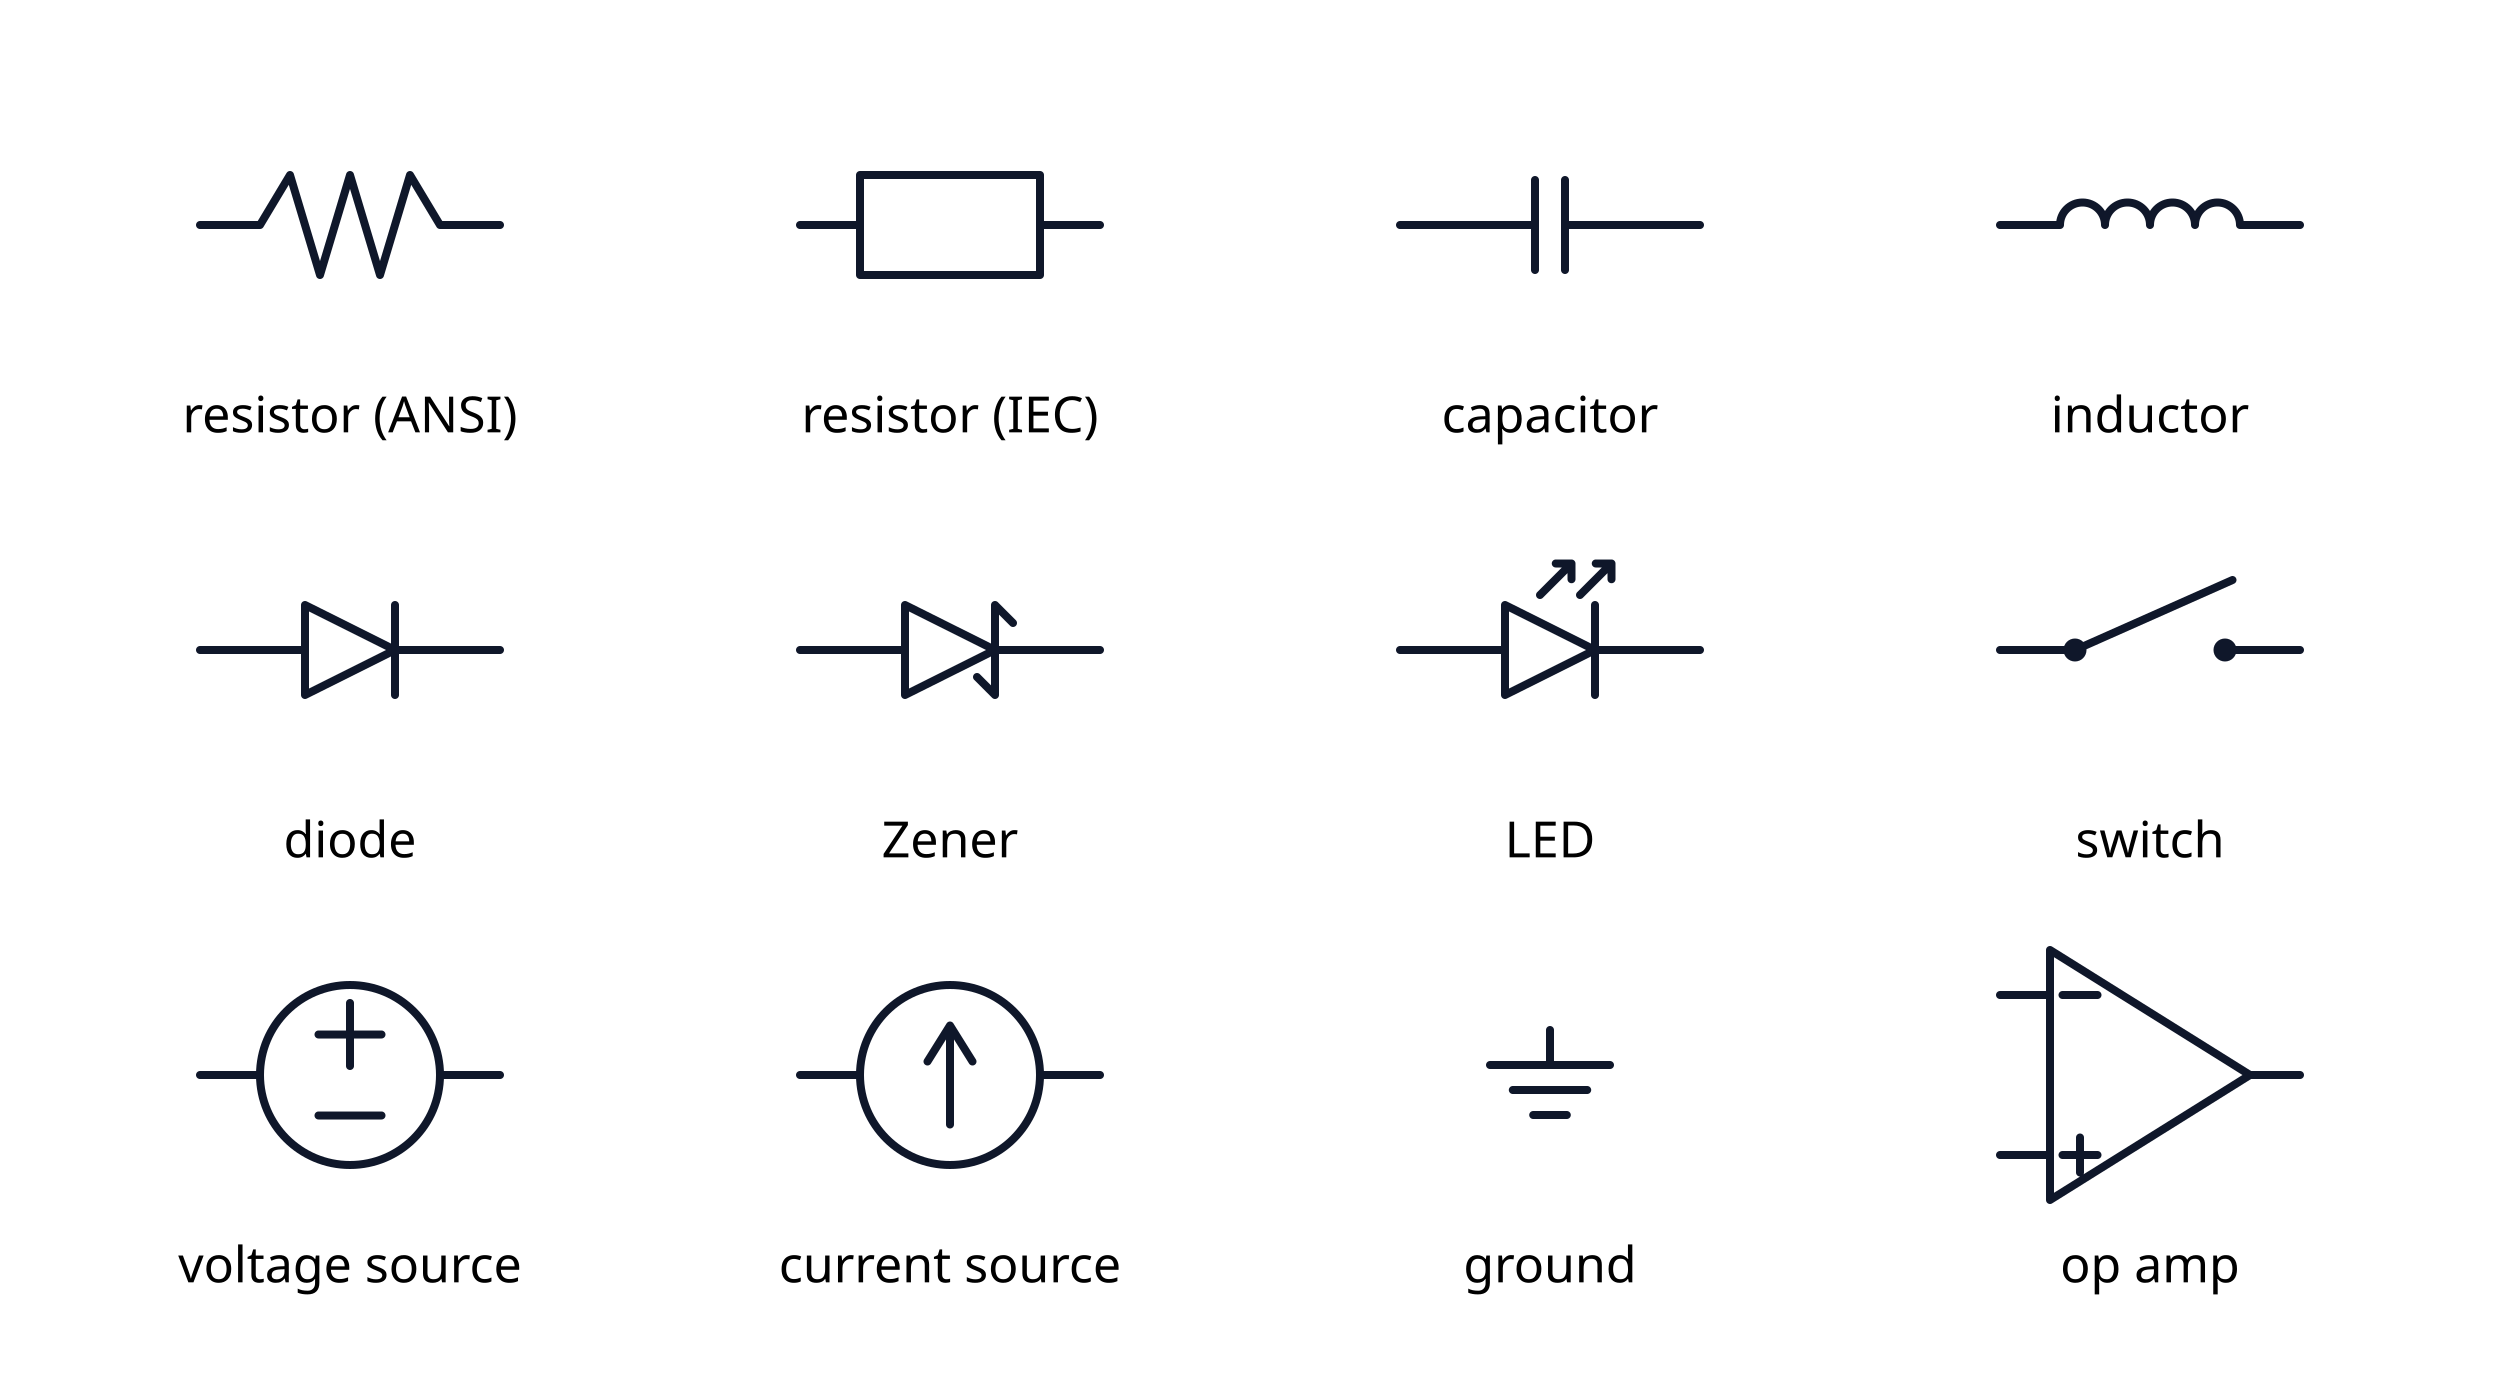
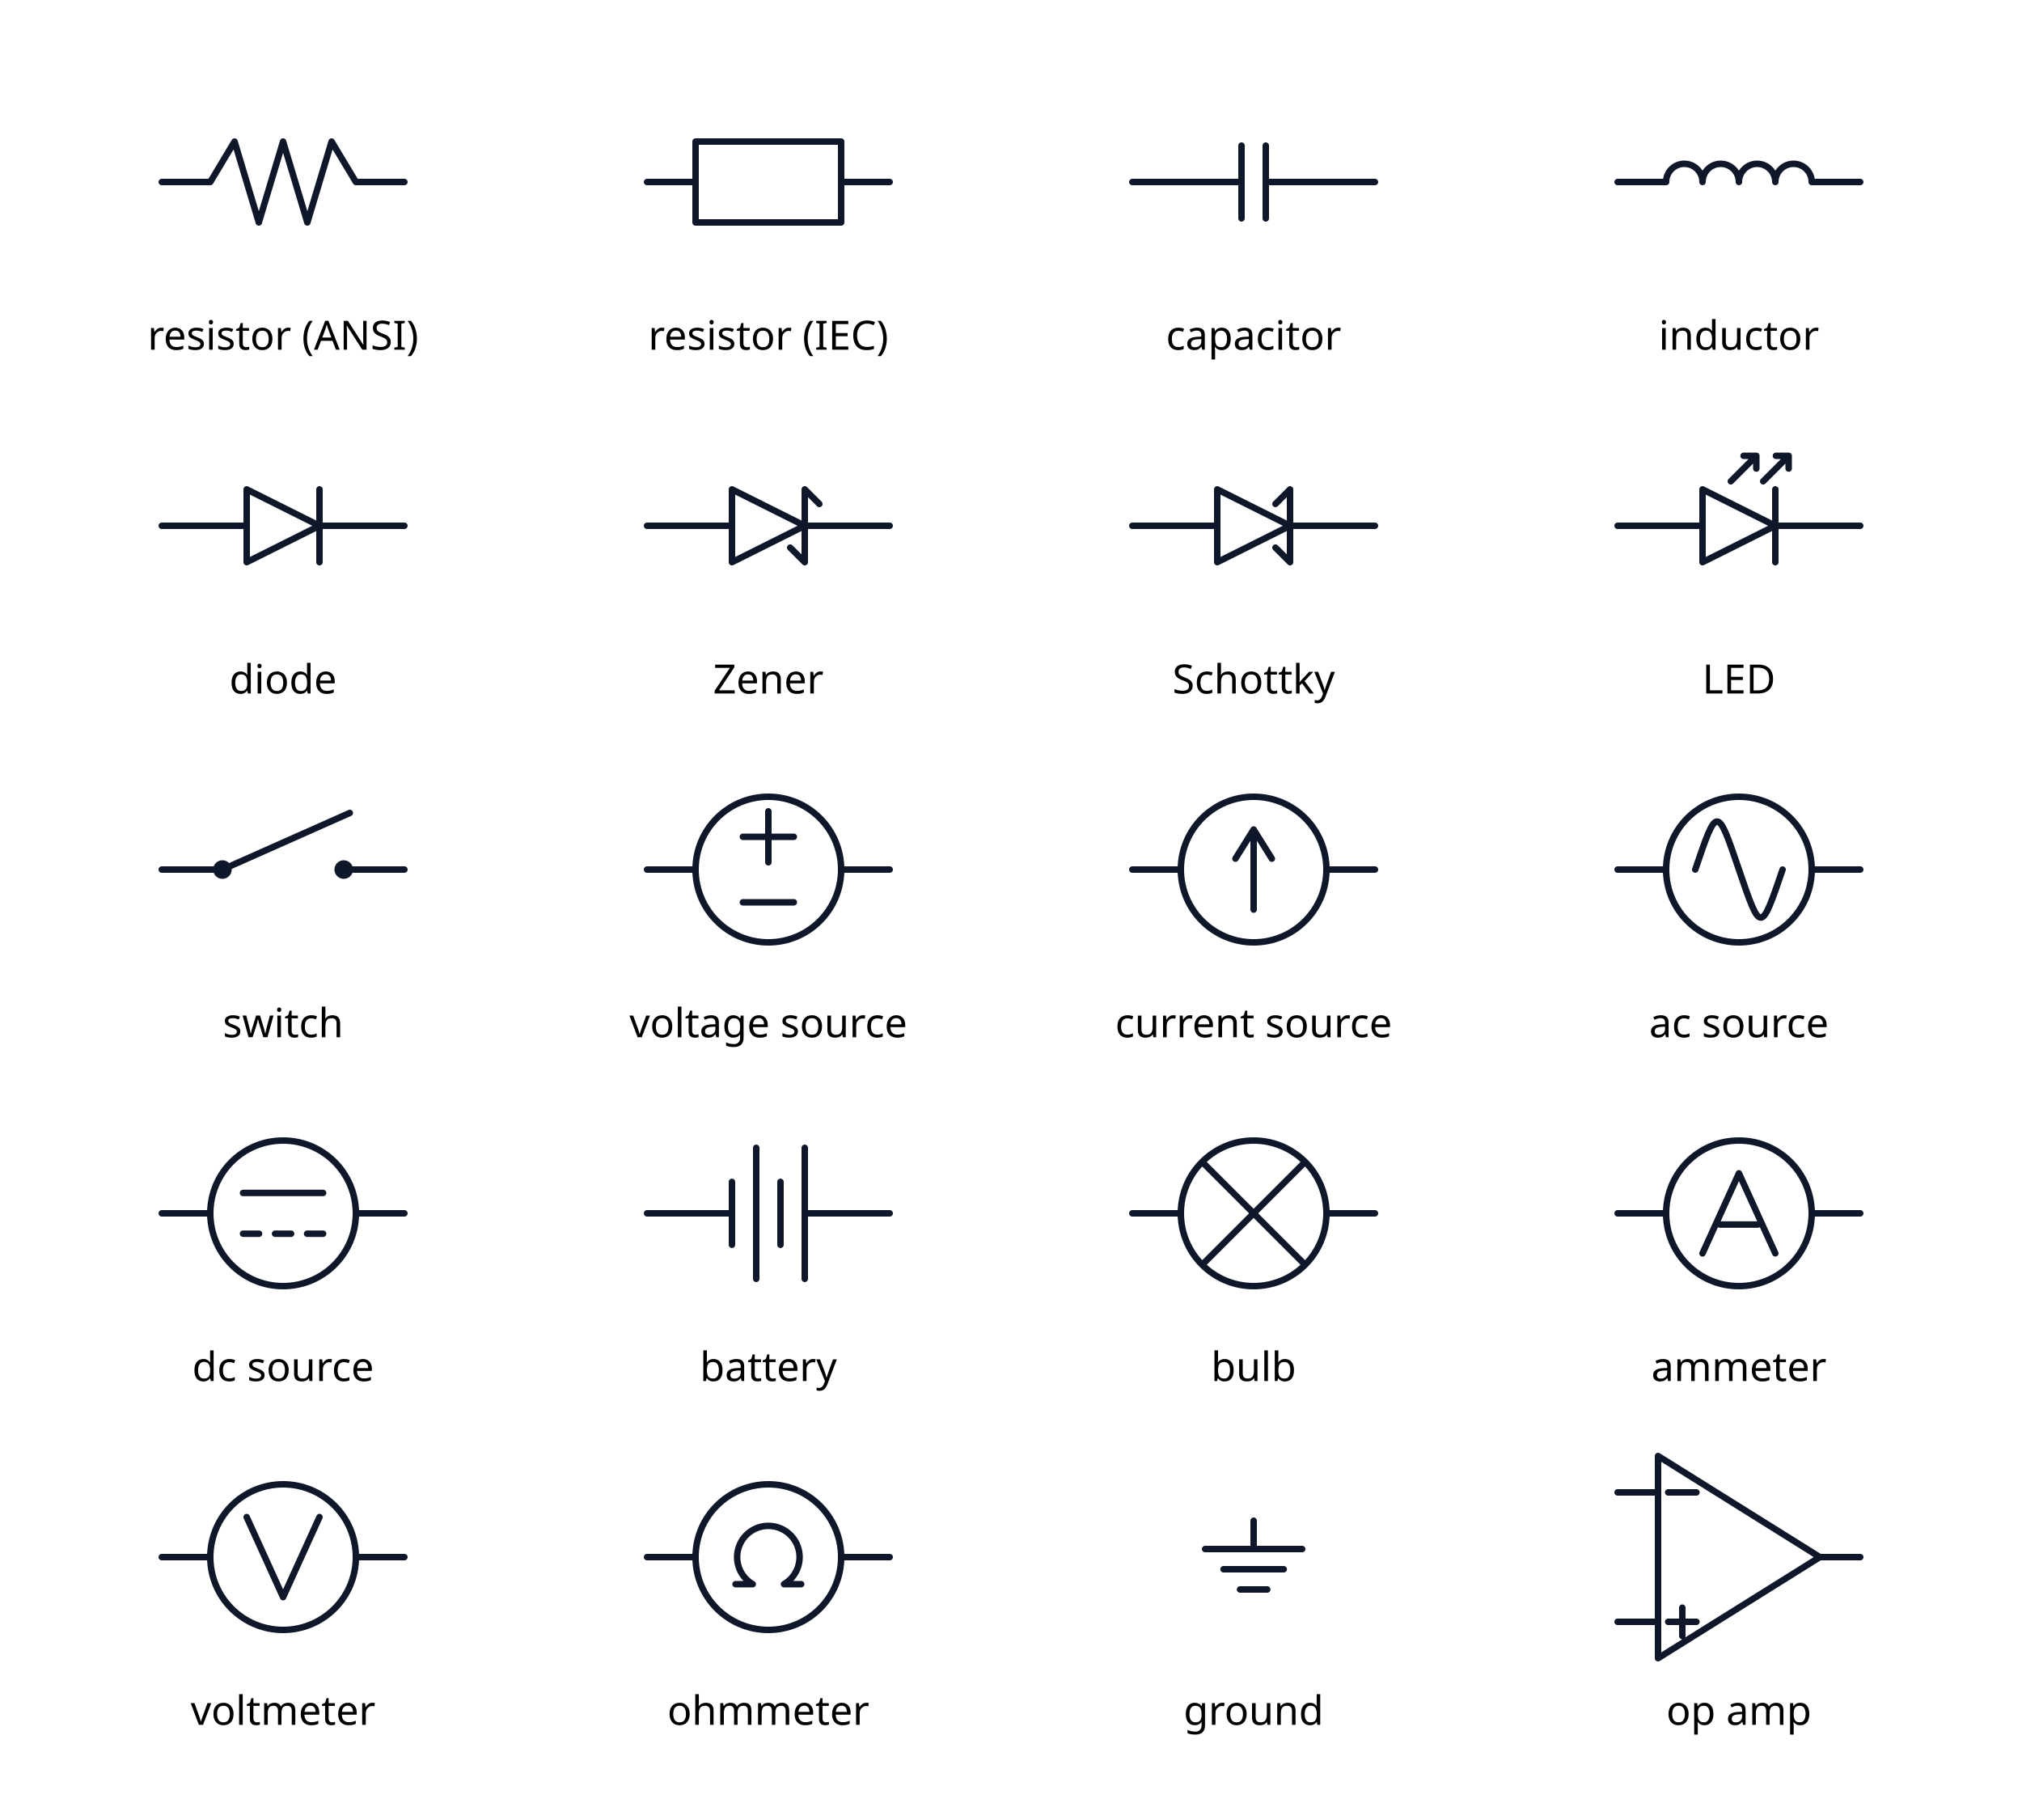
- <svg xmlns="http://www.w3.org/2000/svg" width="500" height="280" viewBox="0 0 500 280">
+ <svg xmlns="http://www.w3.org/2000/svg" width="500" height="450" viewBox="0 0 500 450">
  <g>
    <path d="M 40 45 L 52 45 L 58 35 L 64 55 L 70 35 L 76 55 L 82 35 L 88 45 L 100 45" stroke="#0f172a" stroke-width="1.6" stroke-opacity="1" stroke-linecap="round" stroke-linejoin="round" fill="none" fill-opacity="1" opacity="1" />
  </g>
  <text x="70" y="83" font-family="sans-serif" font-size="10" font-weight="normal" fill="#000000" text-anchor="middle" dominant-baseline="middle">resistor (ANSI)</text>
  <g>
    <path d="M 160 45 L 172 45 M 172 35 L 208 35 L 208 55 L 172 55 Z M 208 45 L 220 45" stroke="#0f172a" stroke-width="1.6" stroke-opacity="1" stroke-linecap="round" stroke-linejoin="round" fill="none" fill-opacity="1" opacity="1" />
  </g>
  <text x="190" y="83" font-family="sans-serif" font-size="10" font-weight="normal" fill="#000000" text-anchor="middle" dominant-baseline="middle">resistor (IEC)</text>
  <g>
    <path d="M 280 45 L 307 45 M 307 36 L 307 54 M 313 36 L 313 54 M 313 45 L 340 45" stroke="#0f172a" stroke-width="1.6" stroke-opacity="1" stroke-linecap="round" stroke-linejoin="round" fill="none" fill-opacity="1" opacity="1" />
  </g>
  <text x="310" y="83" font-family="sans-serif" font-size="10" font-weight="normal" fill="#000000" text-anchor="middle" dominant-baseline="middle">capacitor</text>
  <g>
    <path d="M 400 45 L 412 45 A 4.5 4.5 0 0 1 421 45 A 4.5 4.5 0 0 1 430 45 A 4.5 4.5 0 0 1 439 45 A 4.5 4.5 0 0 1 448 45 L 460 45" stroke="#0f172a" stroke-width="1.6" stroke-opacity="1" stroke-linecap="round" stroke-linejoin="round" fill="none" fill-opacity="1" opacity="1" />
  </g>
  <text x="430" y="83" font-family="sans-serif" font-size="10" font-weight="normal" fill="#000000" text-anchor="middle" dominant-baseline="middle">inductor</text>
  <g>
    <path d="M 40 130 L 61 130 M 61 121 L 61 139 L 79 130 Z M 79 121 L 79 139 M 79 130 L 100 130" stroke="#0f172a" stroke-width="1.6" stroke-opacity="1" stroke-linecap="round" stroke-linejoin="round" fill="none" fill-opacity="1" opacity="1" />
  </g>
  <text x="70" y="168" font-family="sans-serif" font-size="10" font-weight="normal" fill="#000000" text-anchor="middle" dominant-baseline="middle">diode</text>
  <g>
    <path d="M 160 130 L 181 130 M 181 121 L 181 139 L 199 130 Z M 202.6 124.6 L 199 121 L 199 139 L 195.4 135.4 M 199 130 L 220 130" stroke="#0f172a" stroke-width="1.6" stroke-opacity="1" stroke-linecap="round" stroke-linejoin="round" fill="none" fill-opacity="1" opacity="1" />
  </g>
  <text x="190" y="168" font-family="sans-serif" font-size="10" font-weight="normal" fill="#000000" text-anchor="middle" dominant-baseline="middle">Zener</text>
  <g>
-     <path d="M 280 130 L 301 130 M 301 121 L 301 139 L 319 130 Z M 319 121 L 319 139 M 319 130 L 340 130 M 308 119 L 314.3 112.7 M 311.15 112.7 L 314.3 112.7 L 314.3 115.85 M 316 119 L 322.3 112.7 M 319.15 112.7 L 322.3 112.7 L 322.3 115.85" stroke="#0f172a" stroke-width="1.6" stroke-opacity="1" stroke-linecap="round" stroke-linejoin="round" fill="none" fill-opacity="1" opacity="1" />
+     <path d="M 280 130 L 301 130 M 301 121 L 301 139 L 319 130 Z M 315.4 124.6 L 319 121 L 319 139 L 315.4 135.4 M 319 130 L 340 130" stroke="#0f172a" stroke-width="1.6" stroke-opacity="1" stroke-linecap="round" stroke-linejoin="round" fill="none" fill-opacity="1" opacity="1" />
  </g>
-   <text x="310" y="168" font-family="sans-serif" font-size="10" font-weight="normal" fill="#000000" text-anchor="middle" dominant-baseline="middle">LED</text>
+   <text x="310" y="168" font-family="sans-serif" font-size="10" font-weight="normal" fill="#000000" text-anchor="middle" dominant-baseline="middle">Schottky</text>
  <g>
-     <path d="M 400 130 L 415 130 M 413.5 130 A 1.5 1.5 0 1 0 416.5 130 A 1.5 1.5 0 1 0 413.5 130 M 443.5 130 A 1.5 1.5 0 1 0 446.5 130 A 1.5 1.5 0 1 0 443.5 130 M 445 130 L 460 130 M 415 130 L 446.5 116" stroke="#0f172a" stroke-width="1.6" stroke-opacity="1" stroke-linecap="round" stroke-linejoin="round" fill="none" fill-opacity="1" opacity="1" />
+     <path d="M 400 130 L 421 130 M 421 121 L 421 139 L 439 130 Z M 439 121 L 439 139 M 439 130 L 460 130 M 428 119 L 434.3 112.7 M 431.15 112.7 L 434.3 112.7 L 434.3 115.85 M 436 119 L 442.3 112.7 M 439.15 112.7 L 442.3 112.7 L 442.3 115.85" stroke="#0f172a" stroke-width="1.6" stroke-opacity="1" stroke-linecap="round" stroke-linejoin="round" fill="none" fill-opacity="1" opacity="1" />
  </g>
-   <text x="430" y="168" font-family="sans-serif" font-size="10" font-weight="normal" fill="#000000" text-anchor="middle" dominant-baseline="middle">switch</text>
+   <text x="430" y="168" font-family="sans-serif" font-size="10" font-weight="normal" fill="#000000" text-anchor="middle" dominant-baseline="middle">LED</text>
  <g>
-     <path d="M 40 215 L 52 215 M 52 215 A 18 18 0 1 0 88 215 A 18 18 0 1 0 52 215 M 88 215 L 100 215 M 63.7 206.9 L 76.3 206.9 M 70 200.6 L 70 213.2 M 63.7 223.1 L 76.3 223.1" stroke="#0f172a" stroke-width="1.6" stroke-opacity="1" stroke-linecap="round" stroke-linejoin="round" fill="none" fill-opacity="1" opacity="1" />
+     <path d="M 40 215 L 55 215 M 53.5 215 A 1.5 1.5 0 1 0 56.5 215 A 1.5 1.5 0 1 0 53.5 215 M 83.5 215 A 1.5 1.5 0 1 0 86.5 215 A 1.5 1.5 0 1 0 83.5 215 M 85 215 L 100 215 M 55 215 L 86.5 201" stroke="#0f172a" stroke-width="1.6" stroke-opacity="1" stroke-linecap="round" stroke-linejoin="round" fill="none" fill-opacity="1" opacity="1" />
  </g>
-   <text x="70" y="253" font-family="sans-serif" font-size="10" font-weight="normal" fill="#000000" text-anchor="middle" dominant-baseline="middle">voltage source</text>
+   <text x="70" y="253" font-family="sans-serif" font-size="10" font-weight="normal" fill="#000000" text-anchor="middle" dominant-baseline="middle">switch</text>
  <g>
-     <path d="M 160 215 L 172 215 M 172 215 A 18 18 0 1 0 208 215 A 18 18 0 1 0 172 215 M 208 215 L 220 215 M 190 224.9 L 190 205.1 M 185.5 212.3 L 190 205.1 L 194.5 212.3" stroke="#0f172a" stroke-width="1.6" stroke-opacity="1" stroke-linecap="round" stroke-linejoin="round" fill="none" fill-opacity="1" opacity="1" />
+     <path d="M 160 215 L 172 215 M 172 215 A 18 18 0 1 0 208 215 A 18 18 0 1 0 172 215 M 208 215 L 220 215 M 183.7 206.9 L 196.3 206.9 M 190 200.6 L 190 213.2 M 183.7 223.1 L 196.3 223.1" stroke="#0f172a" stroke-width="1.6" stroke-opacity="1" stroke-linecap="round" stroke-linejoin="round" fill="none" fill-opacity="1" opacity="1" />
  </g>
-   <text x="190" y="253" font-family="sans-serif" font-size="10" font-weight="normal" fill="#000000" text-anchor="middle" dominant-baseline="middle">current source</text>
+   <text x="190" y="253" font-family="sans-serif" font-size="10" font-weight="normal" fill="#000000" text-anchor="middle" dominant-baseline="middle">voltage source</text>
  <g>
-     <path d="M 310 206 L 310 213 M 298 213 L 322 213 M 302.56 218 L 317.44 218 M 306.64 223 L 313.36 223" stroke="#0f172a" stroke-width="1.6" stroke-opacity="1" stroke-linecap="round" stroke-linejoin="round" fill="none" fill-opacity="1" opacity="1" />
+     <path d="M 280 215 L 292 215 M 292 215 A 18 18 0 1 0 328 215 A 18 18 0 1 0 292 215 M 328 215 L 340 215 M 310 224.9 L 310 205.1 M 305.5 212.3 L 310 205.1 L 314.5 212.3" stroke="#0f172a" stroke-width="1.6" stroke-opacity="1" stroke-linecap="round" stroke-linejoin="round" fill="none" fill-opacity="1" opacity="1" />
  </g>
-   <text x="310" y="253" font-family="sans-serif" font-size="10" font-weight="normal" fill="#000000" text-anchor="middle" dominant-baseline="middle">ground</text>
+   <text x="310" y="253" font-family="sans-serif" font-size="10" font-weight="normal" fill="#000000" text-anchor="middle" dominant-baseline="middle">current source</text>
  <g>
-     <path d="M 400 199 L 410 199 M 400 231 L 410 231 M 410 190 L 410 240 L 450 215 Z M 450 215 L 460 215 M 412.5 199 L 419.5 199 M 412.5 231 L 419.5 231 M 416 227.5 L 416 234.5" stroke="#0f172a" stroke-width="1.6" stroke-opacity="1" stroke-linecap="round" stroke-linejoin="round" fill="none" fill-opacity="1" opacity="1" />
+     <path d="M 400 215 L 412 215 M 412 215 A 18 18 0 1 0 448 215 A 18 18 0 1 0 412 215 M 448 215 L 460 215 M 419.2 215 C 424.6 199.16, 424.6 199.16, 430 215 C 435.4 230.84, 435.4 230.84, 440.8 215" stroke="#0f172a" stroke-width="1.6" stroke-opacity="1" stroke-linecap="round" stroke-linejoin="round" fill="none" fill-opacity="1" opacity="1" />
  </g>
-   <text x="430" y="253" font-family="sans-serif" font-size="10" font-weight="normal" fill="#000000" text-anchor="middle" dominant-baseline="middle">op amp</text>
+   <text x="430" y="253" font-family="sans-serif" font-size="10" font-weight="normal" fill="#000000" text-anchor="middle" dominant-baseline="middle">ac source</text>
+   <g>
+     <path d="M 40 300 L 52 300 M 52 300 A 18 18 0 1 0 88 300 A 18 18 0 1 0 52 300 M 88 300 L 100 300 M 60.1 294.96 L 79.9 294.96 M 60.1 305.04 L 64.06 305.04 M 68.02 305.04 L 71.98 305.04 M 75.94 305.04 L 79.9 305.04" stroke="#0f172a" stroke-width="1.6" stroke-opacity="1" stroke-linecap="round" stroke-linejoin="round" fill="none" fill-opacity="1" opacity="1" />
+   </g>
+   <text x="70" y="338" font-family="sans-serif" font-size="10" font-weight="normal" fill="#000000" text-anchor="middle" dominant-baseline="middle">dc source</text>
+   <g>
+     <path d="M 160 300 L 181 300 M 181 292.224 L 181 307.776 M 187 283.8 L 187 316.2 M 193 292.224 L 193 307.776 M 199 283.8 L 199 316.2 M 199 300 L 220 300" stroke="#0f172a" stroke-width="1.6" stroke-opacity="1" stroke-linecap="round" stroke-linejoin="round" fill="none" fill-opacity="1" opacity="1" />
+   </g>
+   <text x="190" y="338" font-family="sans-serif" font-size="10" font-weight="normal" fill="#000000" text-anchor="middle" dominant-baseline="middle">battery</text>
+   <g>
+     <path d="M 280 300 L 292 300 M 292 300 A 18 18 0 1 0 328 300 A 18 18 0 1 0 292 300 M 328 300 L 340 300 M 297.272 287.272 L 322.728 312.728 M 297.272 312.728 L 322.728 287.272" stroke="#0f172a" stroke-width="1.6" stroke-opacity="1" stroke-linecap="round" stroke-linejoin="round" fill="none" fill-opacity="1" opacity="1" />
+   </g>
+   <text x="310" y="338" font-family="sans-serif" font-size="10" font-weight="normal" fill="#000000" text-anchor="middle" dominant-baseline="middle">bulb</text>
+   <g>
+     <path d="M 400 300 L 412 300 M 412 300 A 18 18 0 1 0 448 300 A 18 18 0 1 0 412 300 M 448 300 L 460 300 M 421 309.9 L 430 290.1 L 439 309.9 M 425.32 302.772 L 434.68 302.772" stroke="#0f172a" stroke-width="1.6" stroke-opacity="1" stroke-linecap="round" stroke-linejoin="round" fill="none" fill-opacity="1" opacity="1" />
+   </g>
+   <text x="430" y="338" font-family="sans-serif" font-size="10" font-weight="normal" fill="#000000" text-anchor="middle" dominant-baseline="middle">ammeter</text>
+   <g>
+     <path d="M 40 385 L 52 385 M 52 385 A 18 18 0 1 0 88 385 A 18 18 0 1 0 52 385 M 88 385 L 100 385 M 61 375.1 L 70 394.9 L 79 375.1" stroke="#0f172a" stroke-width="1.6" stroke-opacity="1" stroke-linecap="round" stroke-linejoin="round" fill="none" fill-opacity="1" opacity="1" />
+   </g>
+   <text x="70" y="423" font-family="sans-serif" font-size="10" font-weight="normal" fill="#000000" text-anchor="middle" dominant-baseline="middle">voltmeter</text>
+   <g>
+     <path d="M 160 385 L 172 385 M 172 385 A 18 18 0 1 0 208 385 A 18 18 0 1 0 172 385 M 208 385 L 220 385 M 193.861 391.687 A 7.722 7.722 0 1 0 186.139 391.687 M 193.861 391.687 L 198.108 391.687 M 186.139 391.687 L 181.892 391.687" stroke="#0f172a" stroke-width="1.6" stroke-opacity="1" stroke-linecap="round" stroke-linejoin="round" fill="none" fill-opacity="1" opacity="1" />
+   </g>
+   <text x="190" y="423" font-family="sans-serif" font-size="10" font-weight="normal" fill="#000000" text-anchor="middle" dominant-baseline="middle">ohmmeter</text>
+   <g>
+     <path d="M 310 376 L 310 383 M 298 383 L 322 383 M 302.56 388 L 317.44 388 M 306.64 393 L 313.36 393" stroke="#0f172a" stroke-width="1.6" stroke-opacity="1" stroke-linecap="round" stroke-linejoin="round" fill="none" fill-opacity="1" opacity="1" />
+   </g>
+   <text x="310" y="423" font-family="sans-serif" font-size="10" font-weight="normal" fill="#000000" text-anchor="middle" dominant-baseline="middle">ground</text>
+   <g>
+     <path d="M 400 369 L 410 369 M 400 401 L 410 401 M 410 360 L 410 410 L 450 385 Z M 450 385 L 460 385 M 412.5 369 L 419.5 369 M 412.5 401 L 419.5 401 M 416 397.5 L 416 404.5" stroke="#0f172a" stroke-width="1.6" stroke-opacity="1" stroke-linecap="round" stroke-linejoin="round" fill="none" fill-opacity="1" opacity="1" />
+   </g>
+   <text x="430" y="423" font-family="sans-serif" font-size="10" font-weight="normal" fill="#000000" text-anchor="middle" dominant-baseline="middle">op amp</text>
</svg>
